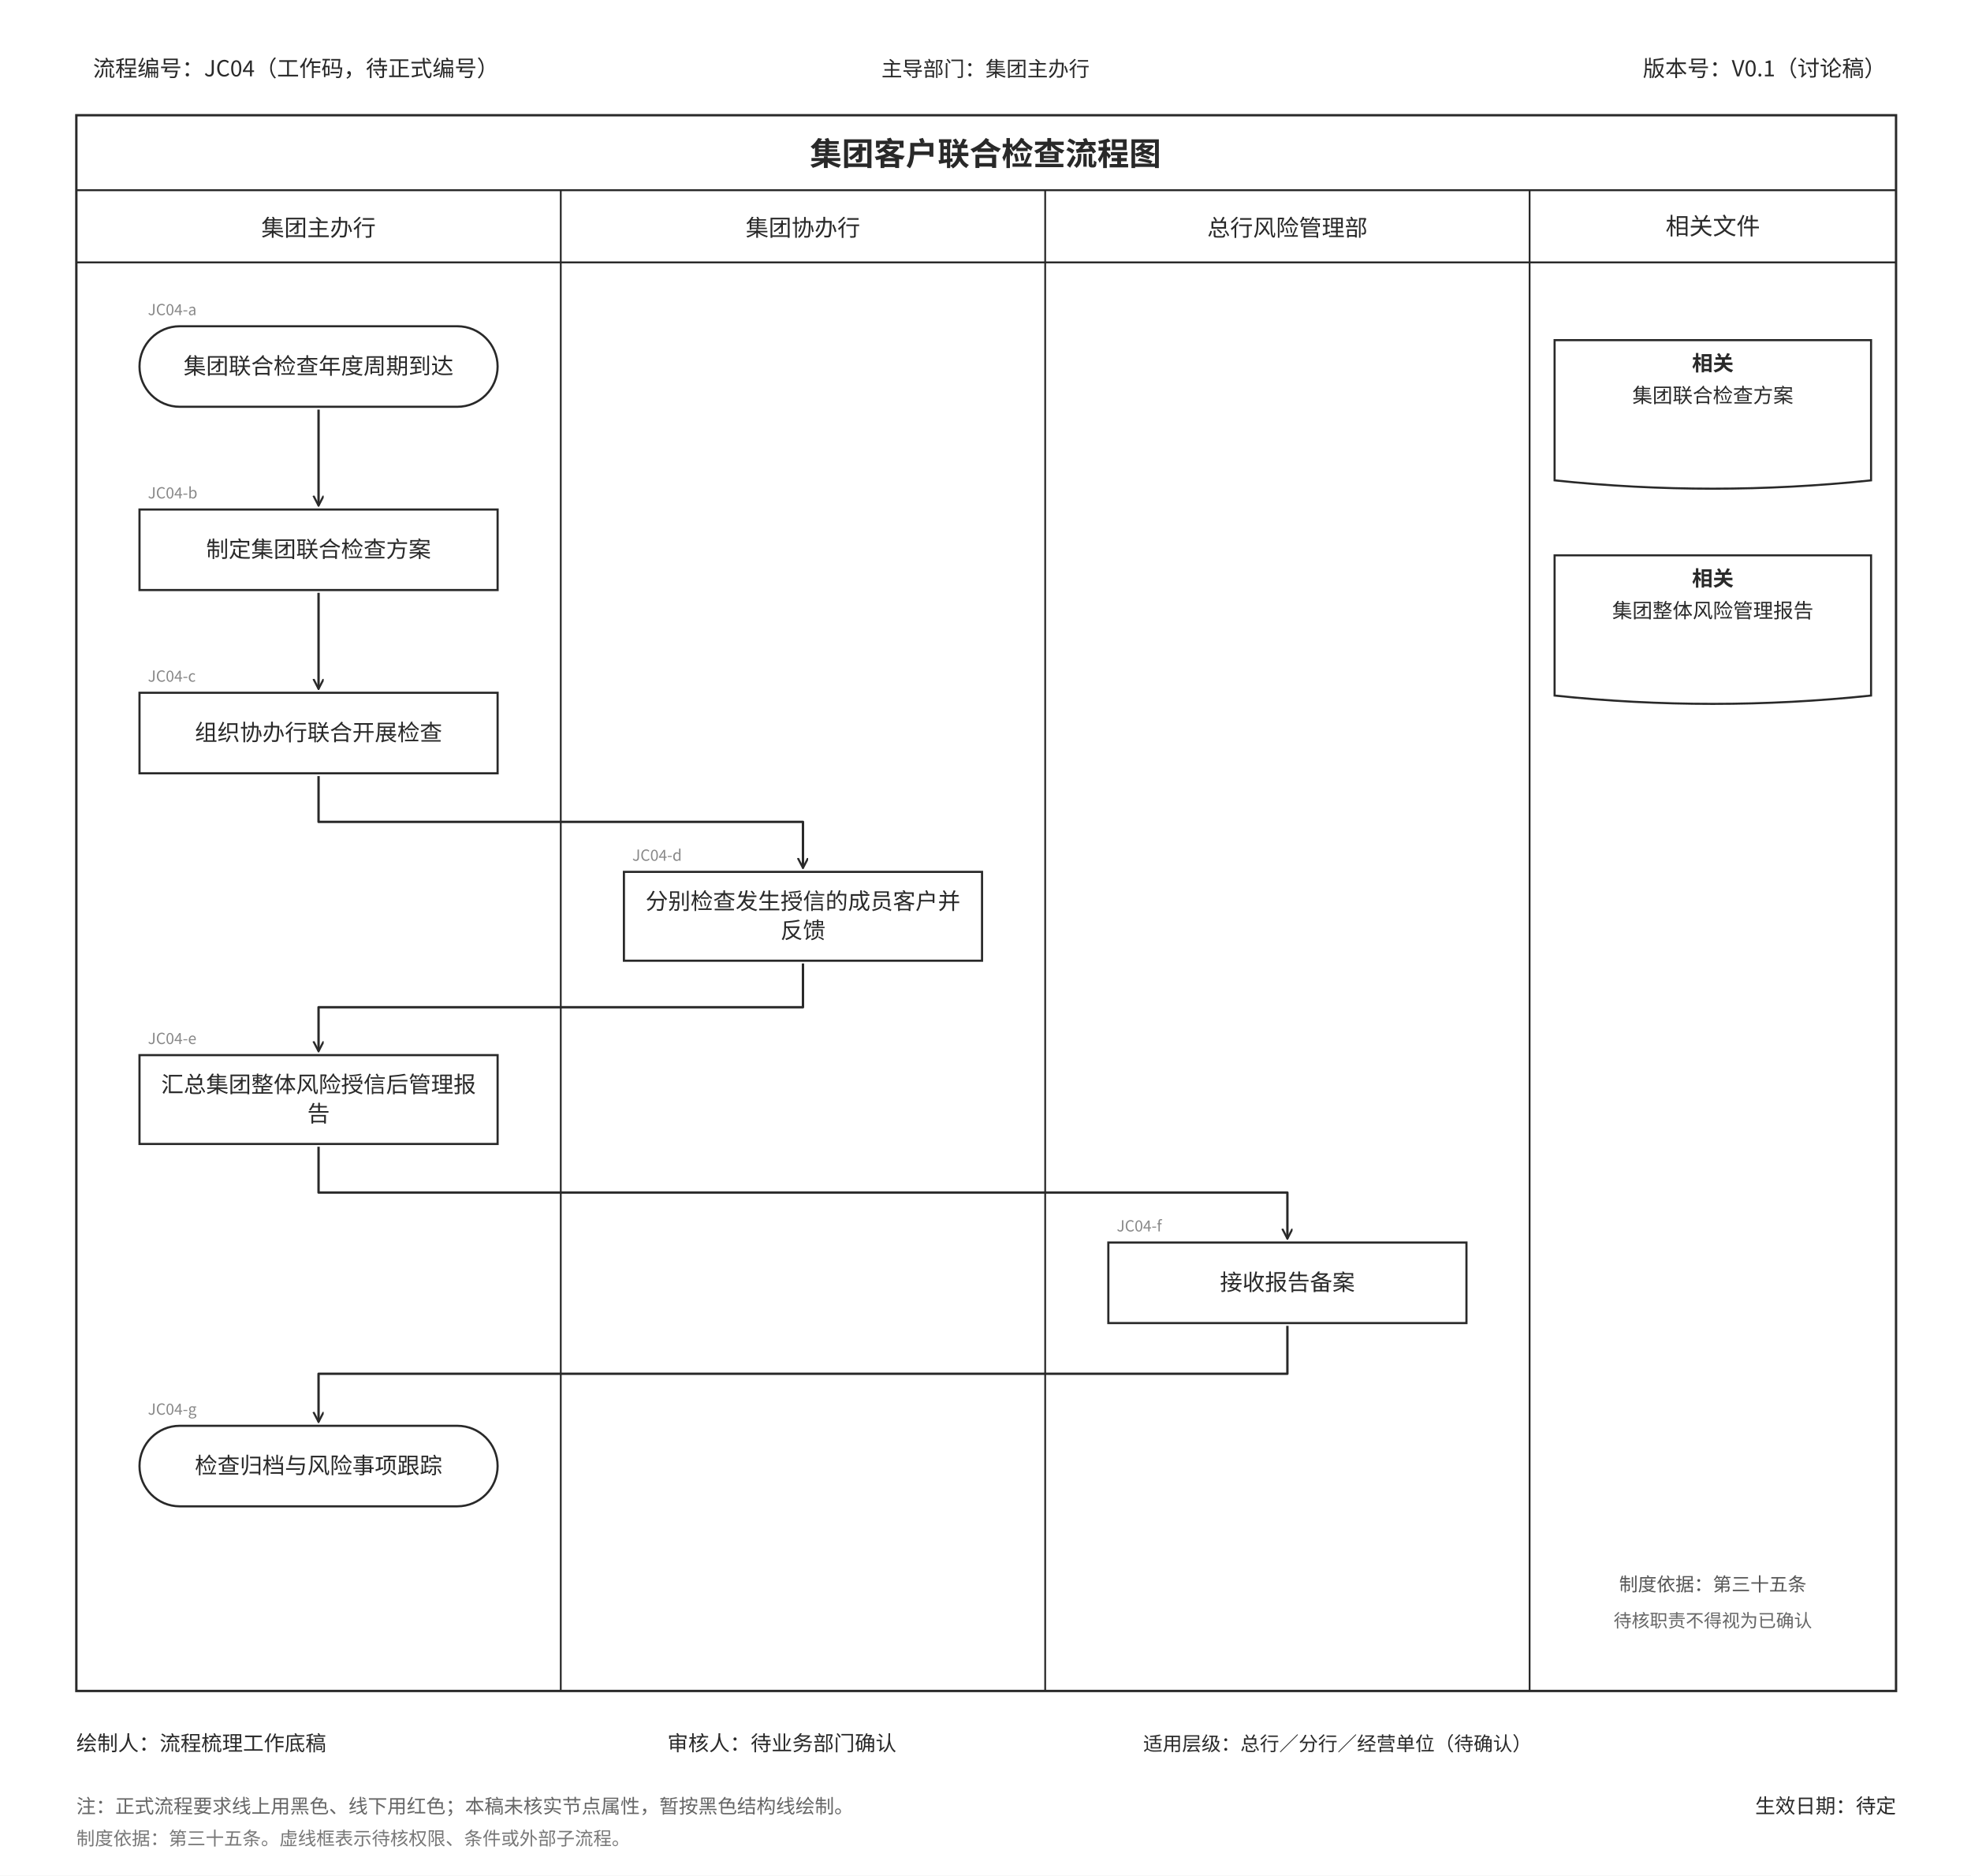
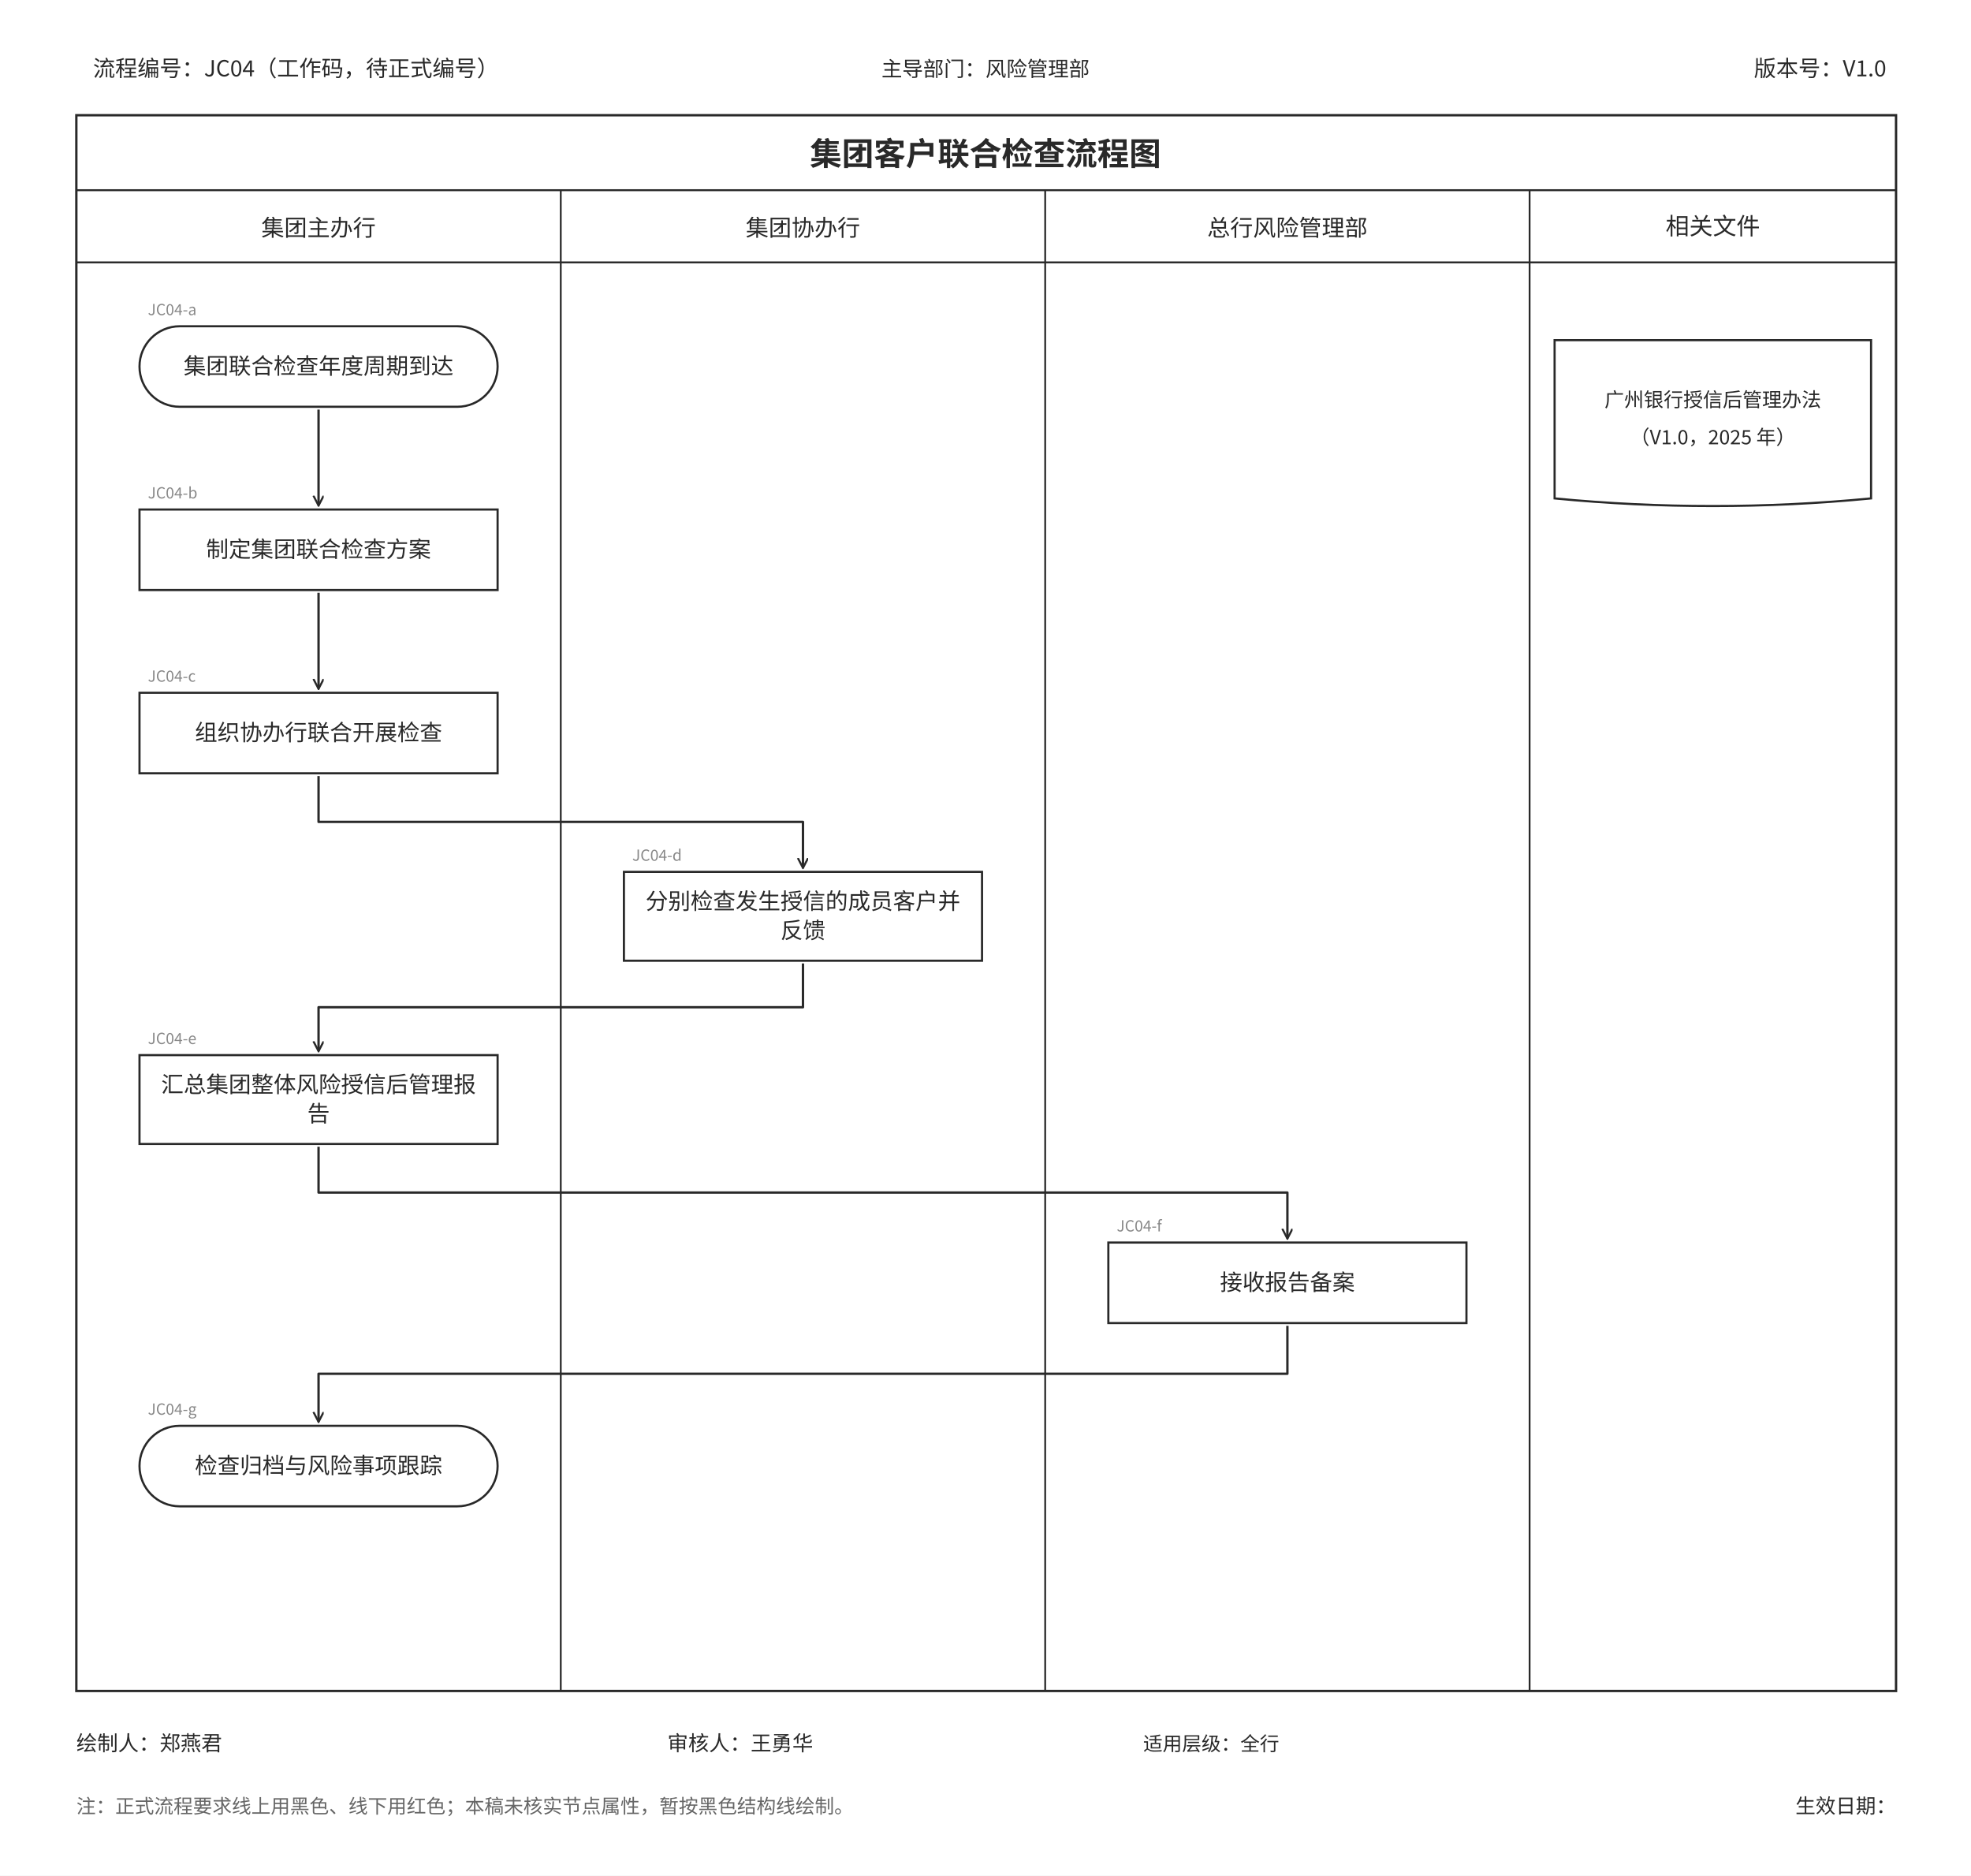
<svg xmlns="http://www.w3.org/2000/svg" width="1420" height="1351" viewBox="0 0 1420 1351">
  <defs>
    <marker id="arr" markerWidth="8" markerHeight="8" refX="7" refY="3.7" orient="auto" markerUnits="userSpaceOnUse">
      <path d="M0 0 L7.2 3.7 L0 7.4" stroke="#292929" stroke-width="1.45" fill="none" />
    </marker>
  </defs>
  <rect width="1420" height="1351" fill="white" />
  <text x="67.0" y="55.0" font-family="Noto Sans CJK SC,Microsoft YaHei,sans-serif" font-size="16" font-weight="400" fill="#292929" text-anchor="start">流程编号：JC04（工作码，待正式编号）</text>
-   <text x="710.0" y="55.0" font-family="Noto Sans CJK SC,Microsoft YaHei,sans-serif" font-size="15" font-weight="400" fill="#292929" text-anchor="middle">主导部门：集团主办行</text>
-   <text x="1359.0" y="55.0" font-family="Noto Sans CJK SC,Microsoft YaHei,sans-serif" font-size="16" font-weight="400" fill="#292929" text-anchor="end">版本号：V0.1（讨论稿）</text>
+   <text x="710.0" y="55.0" font-family="Noto Sans CJK SC,Microsoft YaHei,sans-serif" font-size="15" font-weight="400" fill="#292929" text-anchor="middle">主导部门：风险管理部</text>
+   <text x="1359.0" y="55.0" font-family="Noto Sans CJK SC,Microsoft YaHei,sans-serif" font-size="16" font-weight="400" fill="#292929" text-anchor="end">版本号：V1.0</text>
  <rect x="55" y="83" width="1311" height="1135" fill="white" stroke="#292929" stroke-width="1.7" />
  <path d="M 55 137 H 1366 M 55 189 H 1366" stroke="#292929" stroke-width="1.4" fill="none" />
  <text x="710.0" y="119.0" font-family="Noto Sans CJK SC,Microsoft YaHei,sans-serif" font-size="23" font-weight="600" fill="#292929" text-anchor="middle">集团客户联合检查流程图</text>
  <text x="229.5" y="170.0" font-family="Noto Sans CJK SC,Microsoft YaHei,sans-serif" font-size="16.5" font-weight="400" fill="#292929" text-anchor="middle">集团主办行</text>
  <line x1="404" y1="137" x2="404" y2="1218" stroke="#292929" stroke-width="1.3" />
  <text x="578.5" y="170.0" font-family="Noto Sans CJK SC,Microsoft YaHei,sans-serif" font-size="16.5" font-weight="400" fill="#292929" text-anchor="middle">集团协办行</text>
  <line x1="753" y1="137" x2="753" y2="1218" stroke="#292929" stroke-width="1.3" />
  <text x="927.5" y="170.0" font-family="Noto Sans CJK SC,Microsoft YaHei,sans-serif" font-size="16.5" font-weight="400" fill="#292929" text-anchor="middle">总行风险管理部</text>
  <line x1="1102" y1="137" x2="1102" y2="1218" stroke="#292929" stroke-width="1.3" />
  <text x="1234.0" y="169.0" font-family="Noto Sans CJK SC,Microsoft YaHei,sans-serif" font-size="17" font-weight="400" fill="#292929" text-anchor="middle">相关文件</text>
-   <path d="M 1120 245 L 1348 245 L 1348 346 Q 1234 358 1120 346 Z" fill="white" stroke="#292929" stroke-width="1.5" />
-   <text x="1234.0" y="267.0" font-family="Noto Sans CJK SC,Microsoft YaHei,sans-serif" font-size="15" font-weight="600" fill="#292929" text-anchor="middle">相关</text>
-   <text x="1234.0" y="290.0" font-family="Noto Sans CJK SC,Microsoft YaHei,sans-serif" font-size="14.5" font-weight="400" fill="#292929" text-anchor="middle">集团联合检查方案</text>
-   <path d="M 1120 400 L 1348 400 L 1348 501 Q 1234 513 1120 501 Z" fill="white" stroke="#292929" stroke-width="1.5" />
-   <text x="1234.0" y="422.0" font-family="Noto Sans CJK SC,Microsoft YaHei,sans-serif" font-size="15" font-weight="600" fill="#292929" text-anchor="middle">相关</text>
-   <text x="1234.0" y="445.0" font-family="Noto Sans CJK SC,Microsoft YaHei,sans-serif" font-size="14.5" font-weight="400" fill="#292929" text-anchor="middle">集团整体风险管理报告</text>
+   <path d="M 1120.0 245.0 L 1348.0 245.0 L 1348.0 359.0 Q 1234.0 370.0 1120.0 359.0 Z" fill="white" stroke="#292929" stroke-width="1.55" />
+   <text x="1234.0" y="293.0" font-family="Noto Sans CJK SC,Microsoft YaHei,sans-serif" font-size="14.2" font-weight="400" fill="#292929" text-anchor="middle">广州银行授信后管理办法</text>
+   <text x="1234.0" y="320.0" font-family="Noto Sans CJK SC,Microsoft YaHei,sans-serif" font-size="14.2" font-weight="400" fill="#292929" text-anchor="middle">（V1.0，2025 年）</text>
  <path d="M 229.5 295 V 364" fill="none" stroke="#292929" stroke-width="1.7" stroke-linejoin="round" marker-end="url(#arr)" />
  <path d="M 229.5 427 V 496" fill="none" stroke="#292929" stroke-width="1.7" stroke-linejoin="round" marker-end="url(#arr)" />
  <path d="M 229.5 559 V 592 H 578.5 V 625" fill="none" stroke="#292929" stroke-width="1.7" stroke-linejoin="round" marker-end="url(#arr)" />
  <path d="M 578.5 694 V 725.5 H 229.5 V 757" fill="none" stroke="#292929" stroke-width="1.7" stroke-linejoin="round" marker-end="url(#arr)" />
  <path d="M 229.5 826 V 859 H 927.5 V 892" fill="none" stroke="#292929" stroke-width="1.7" stroke-linejoin="round" marker-end="url(#arr)" />
  <path d="M 927.5 955 V 989.5 H 229.5 V 1024" fill="none" stroke="#292929" stroke-width="1.7" stroke-linejoin="round" marker-end="url(#arr)" />
  <rect x="100.5" y="235" width="258" height="58" rx="29" fill="white" stroke="#292929" stroke-width="1.55" />
  <text x="229.5" y="269.4" font-family="Noto Sans CJK SC,Microsoft YaHei,sans-serif" font-size="16.2" font-weight="400" fill="#292929" text-anchor="middle">集团联合检查年度周期到达</text>
  <text x="106.5" y="227.0" font-family="Noto Sans CJK SC,Microsoft YaHei,sans-serif" font-size="11" font-weight="400" fill="#888" text-anchor="start">JC04-a</text>
  <rect x="100.5" y="367" width="258" height="58" rx="0" fill="white" stroke="#292929" stroke-width="1.55" />
  <text x="229.5" y="401.4" font-family="Noto Sans CJK SC,Microsoft YaHei,sans-serif" font-size="16.2" font-weight="400" fill="#292929" text-anchor="middle">制定集团联合检查方案</text>
  <text x="106.5" y="359.0" font-family="Noto Sans CJK SC,Microsoft YaHei,sans-serif" font-size="11" font-weight="400" fill="#888" text-anchor="start">JC04-b</text>
  <rect x="100.5" y="499" width="258" height="58" rx="0" fill="white" stroke="#292929" stroke-width="1.55" />
  <text x="229.5" y="533.4" font-family="Noto Sans CJK SC,Microsoft YaHei,sans-serif" font-size="16.2" font-weight="400" fill="#292929" text-anchor="middle">组织协办行联合开展检查</text>
  <text x="106.5" y="491.0" font-family="Noto Sans CJK SC,Microsoft YaHei,sans-serif" font-size="11" font-weight="400" fill="#888" text-anchor="start">JC04-c</text>
  <rect x="100.5" y="760" width="258" height="64" rx="0" fill="white" stroke="#292929" stroke-width="1.55" />
  <text x="229.5" y="786.9" font-family="Noto Sans CJK SC,Microsoft YaHei,sans-serif" font-size="16.2" font-weight="400" fill="#292929" text-anchor="middle">汇总集团整体风险授信后管理报</text>
  <text x="229.5" y="807.9" font-family="Noto Sans CJK SC,Microsoft YaHei,sans-serif" font-size="16.2" font-weight="400" fill="#292929" text-anchor="middle">告</text>
  <text x="106.5" y="752.0" font-family="Noto Sans CJK SC,Microsoft YaHei,sans-serif" font-size="11" font-weight="400" fill="#888" text-anchor="start">JC04-e</text>
  <rect x="100.5" y="1027" width="258" height="58" rx="29" fill="white" stroke="#292929" stroke-width="1.55" />
  <text x="229.5" y="1061.4" font-family="Noto Sans CJK SC,Microsoft YaHei,sans-serif" font-size="16.2" font-weight="400" fill="#292929" text-anchor="middle">检查归档与风险事项跟踪</text>
  <text x="106.5" y="1019.0" font-family="Noto Sans CJK SC,Microsoft YaHei,sans-serif" font-size="11" font-weight="400" fill="#888" text-anchor="start">JC04-g</text>
  <rect x="449.5" y="628" width="258" height="64" rx="0" fill="white" stroke="#292929" stroke-width="1.55" />
  <text x="578.5" y="654.9" font-family="Noto Sans CJK SC,Microsoft YaHei,sans-serif" font-size="16.2" font-weight="400" fill="#292929" text-anchor="middle">分别检查发生授信的成员客户并</text>
  <text x="578.5" y="675.9" font-family="Noto Sans CJK SC,Microsoft YaHei,sans-serif" font-size="16.2" font-weight="400" fill="#292929" text-anchor="middle">反馈</text>
  <text x="455.5" y="620.0" font-family="Noto Sans CJK SC,Microsoft YaHei,sans-serif" font-size="11" font-weight="400" fill="#888" text-anchor="start">JC04-d</text>
  <rect x="798.5" y="895" width="258" height="58" rx="0" fill="white" stroke="#292929" stroke-width="1.55" />
  <text x="927.5" y="929.4" font-family="Noto Sans CJK SC,Microsoft YaHei,sans-serif" font-size="16.2" font-weight="400" fill="#292929" text-anchor="middle">接收报告备案</text>
  <text x="804.5" y="887.0" font-family="Noto Sans CJK SC,Microsoft YaHei,sans-serif" font-size="11" font-weight="400" fill="#888" text-anchor="start">JC04-f</text>
-   <text x="1234.0" y="1146.0" font-family="Noto Sans CJK SC,Microsoft YaHei,sans-serif" font-size="13.5" font-weight="400" fill="#555" text-anchor="middle">制度依据：第三十五条</text>
-   <text x="1234.0" y="1172.0" font-family="Noto Sans CJK SC,Microsoft YaHei,sans-serif" font-size="13" font-weight="400" fill="#666" text-anchor="middle">待核职责不得视为已确认</text>
-   <text x="55.0" y="1261.0" font-family="Noto Sans CJK SC,Microsoft YaHei,sans-serif" font-size="15" font-weight="400" fill="#292929" text-anchor="start">绘制人：流程梳理工作底稿</text>
-   <text x="480.8" y="1261.0" font-family="Noto Sans CJK SC,Microsoft YaHei,sans-serif" font-size="15" font-weight="400" fill="#292929" text-anchor="start">审核人：待业务部门确认</text>
-   <text x="823.6" y="1261.0" font-family="Noto Sans CJK SC,Microsoft YaHei,sans-serif" font-size="14" font-weight="400" fill="#292929" text-anchor="start">适用层级：总行／分行／经营单位（待确认）</text>
+   <text x="55.0" y="1261.0" font-family="Noto Sans CJK SC,Microsoft YaHei,sans-serif" font-size="15" font-weight="400" fill="#292929" text-anchor="start">绘制人：郑燕君</text>
+   <text x="480.8" y="1261.0" font-family="Noto Sans CJK SC,Microsoft YaHei,sans-serif" font-size="15" font-weight="400" fill="#292929" text-anchor="start">审核人：王勇华</text>
+   <text x="823.6" y="1261.0" font-family="Noto Sans CJK SC,Microsoft YaHei,sans-serif" font-size="14" font-weight="400" fill="#292929" text-anchor="start">适用层级：全行</text>
  <text x="55.0" y="1306.0" font-family="Noto Sans CJK SC,Microsoft YaHei,sans-serif" font-size="14" font-weight="400" fill="#666" text-anchor="start">注：正式流程要求线上用黑色、线下用红色；本稿未核实节点属性，暂按黑色结构线绘制。</text>
-   <text x="1366.0" y="1306.0" font-family="Noto Sans CJK SC,Microsoft YaHei,sans-serif" font-size="14.5" font-weight="400" fill="#292929" text-anchor="end">生效日期：待定</text>
-   <text x="55.0" y="1329.0" font-family="Noto Sans CJK SC,Microsoft YaHei,sans-serif" font-size="13.3" font-weight="400" fill="#777" text-anchor="start">制度依据：第三十五条。虚线框表示待核权限、条件或外部子流程。</text>
+   <text x="1366.0" y="1306.0" font-family="Noto Sans CJK SC,Microsoft YaHei,sans-serif" font-size="14.5" font-weight="400" fill="#292929" text-anchor="end">生效日期：</text>
</svg>
